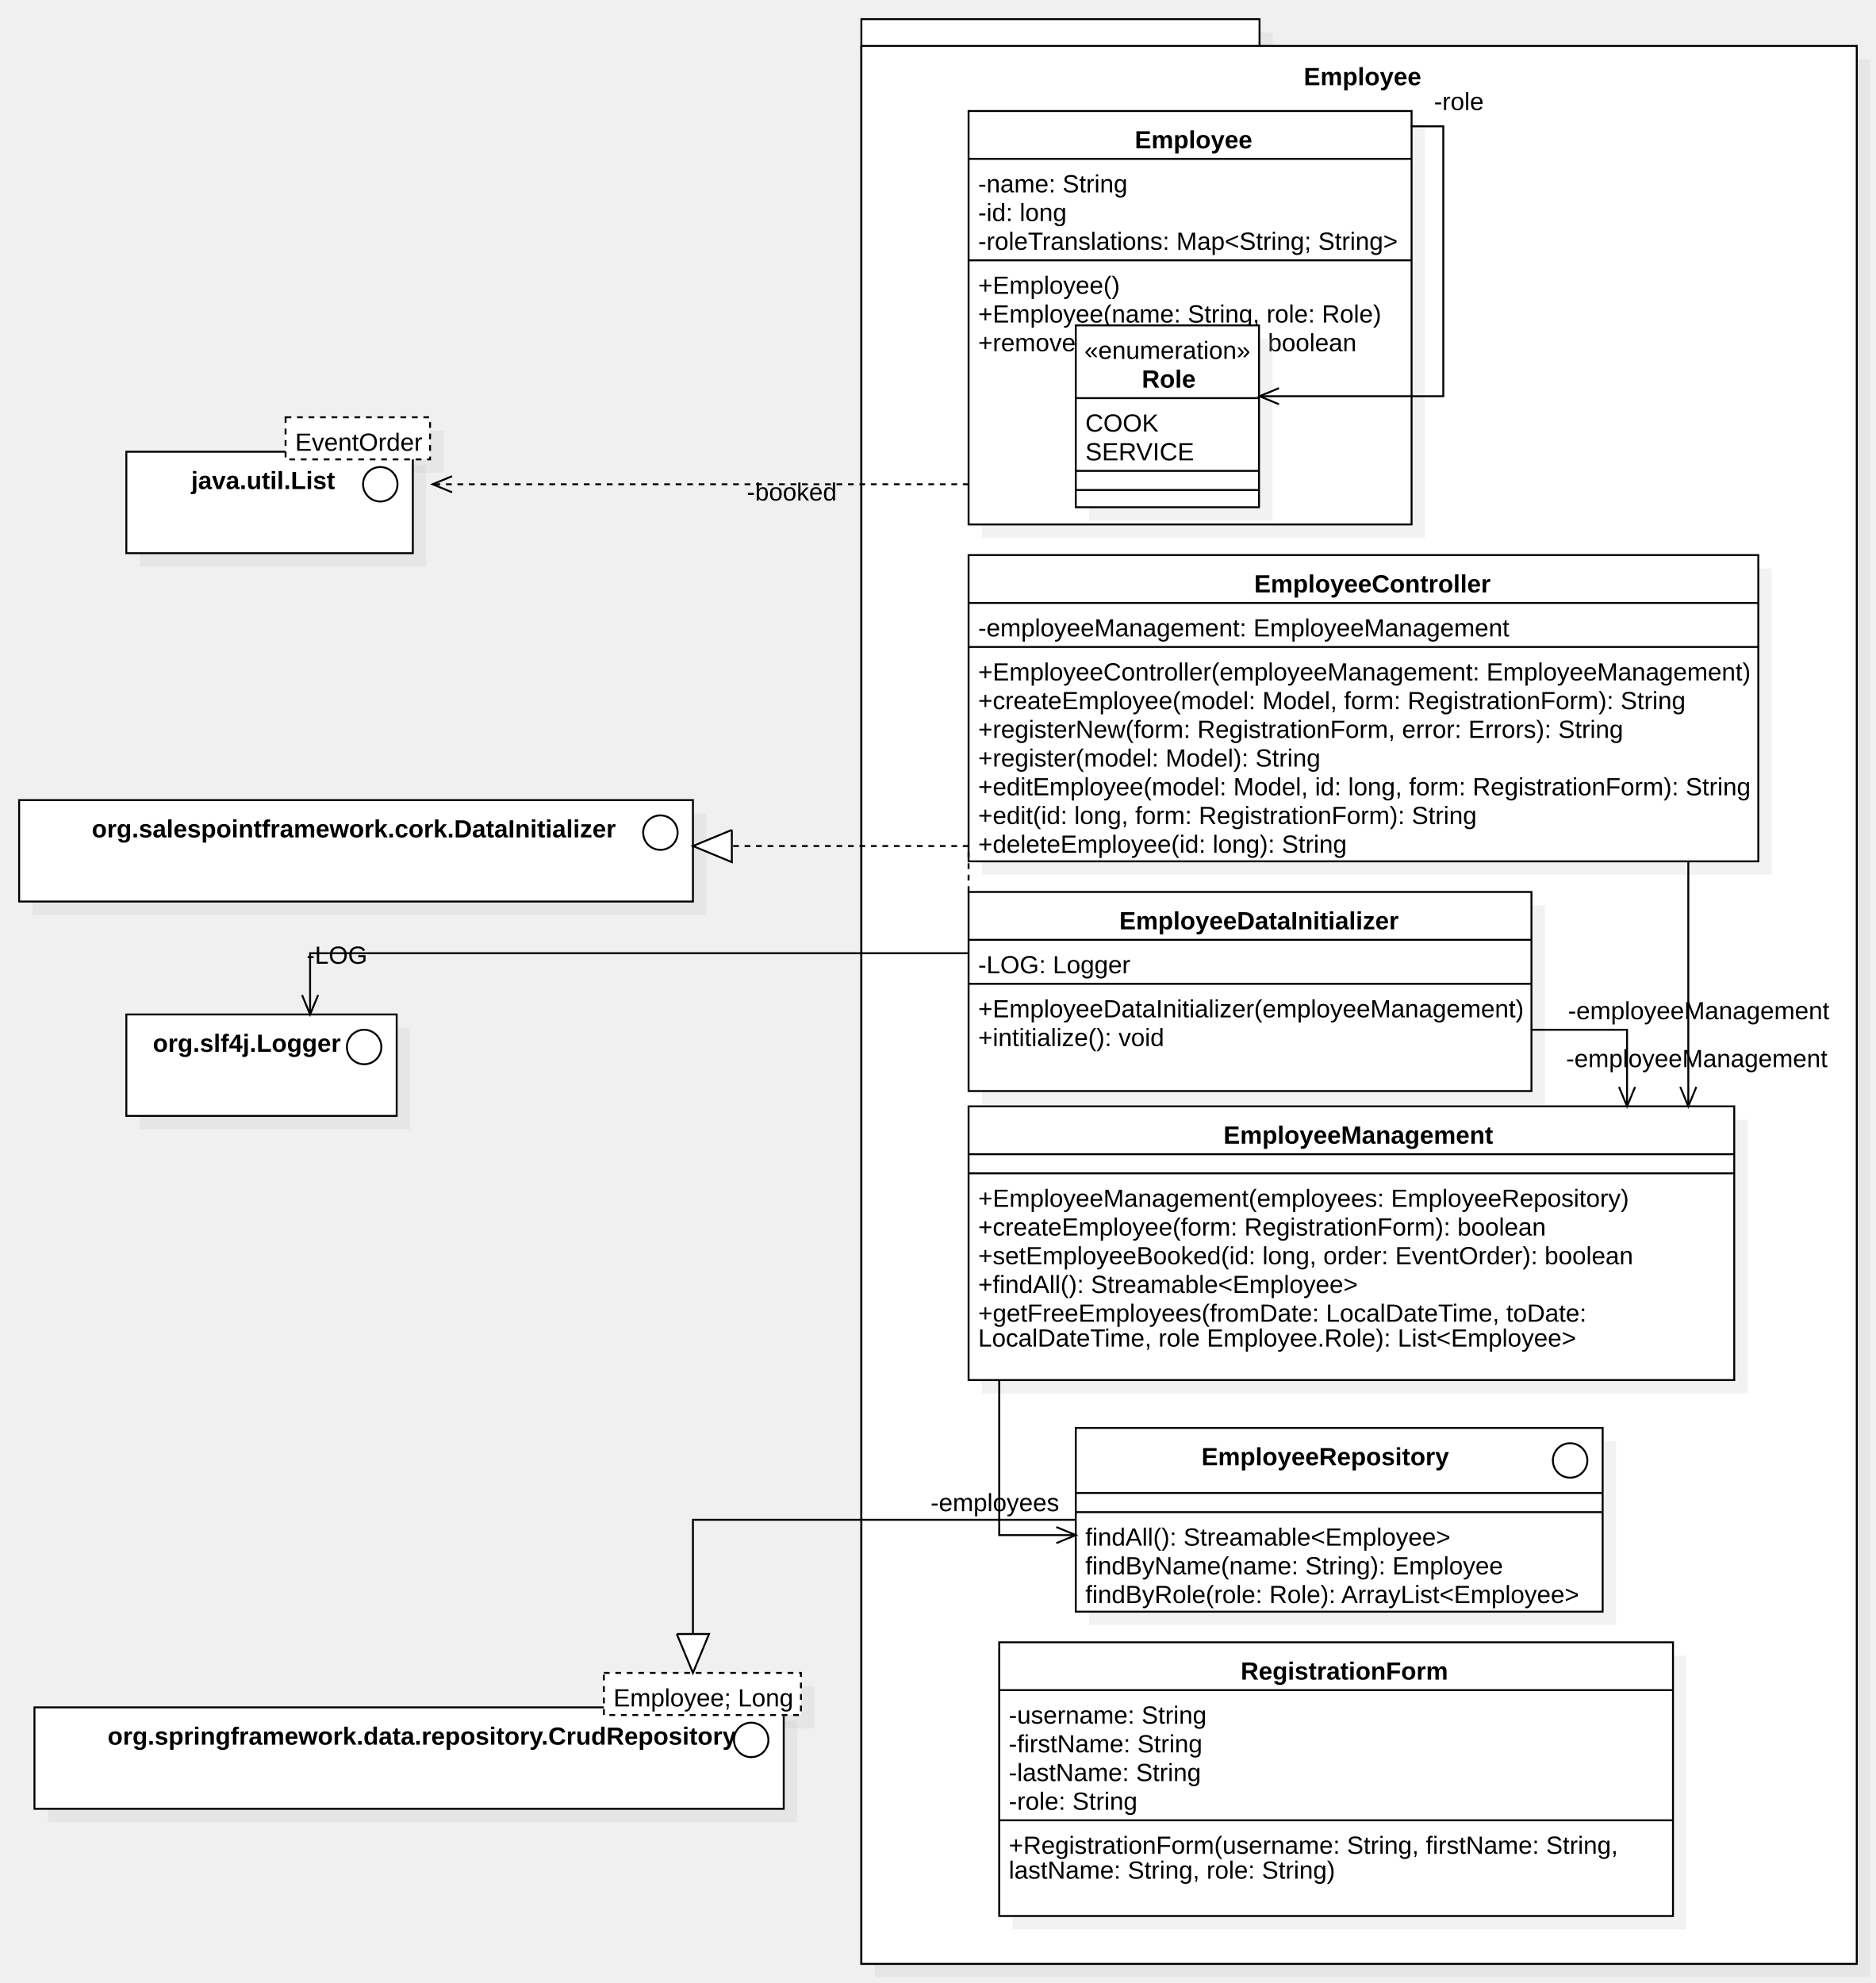
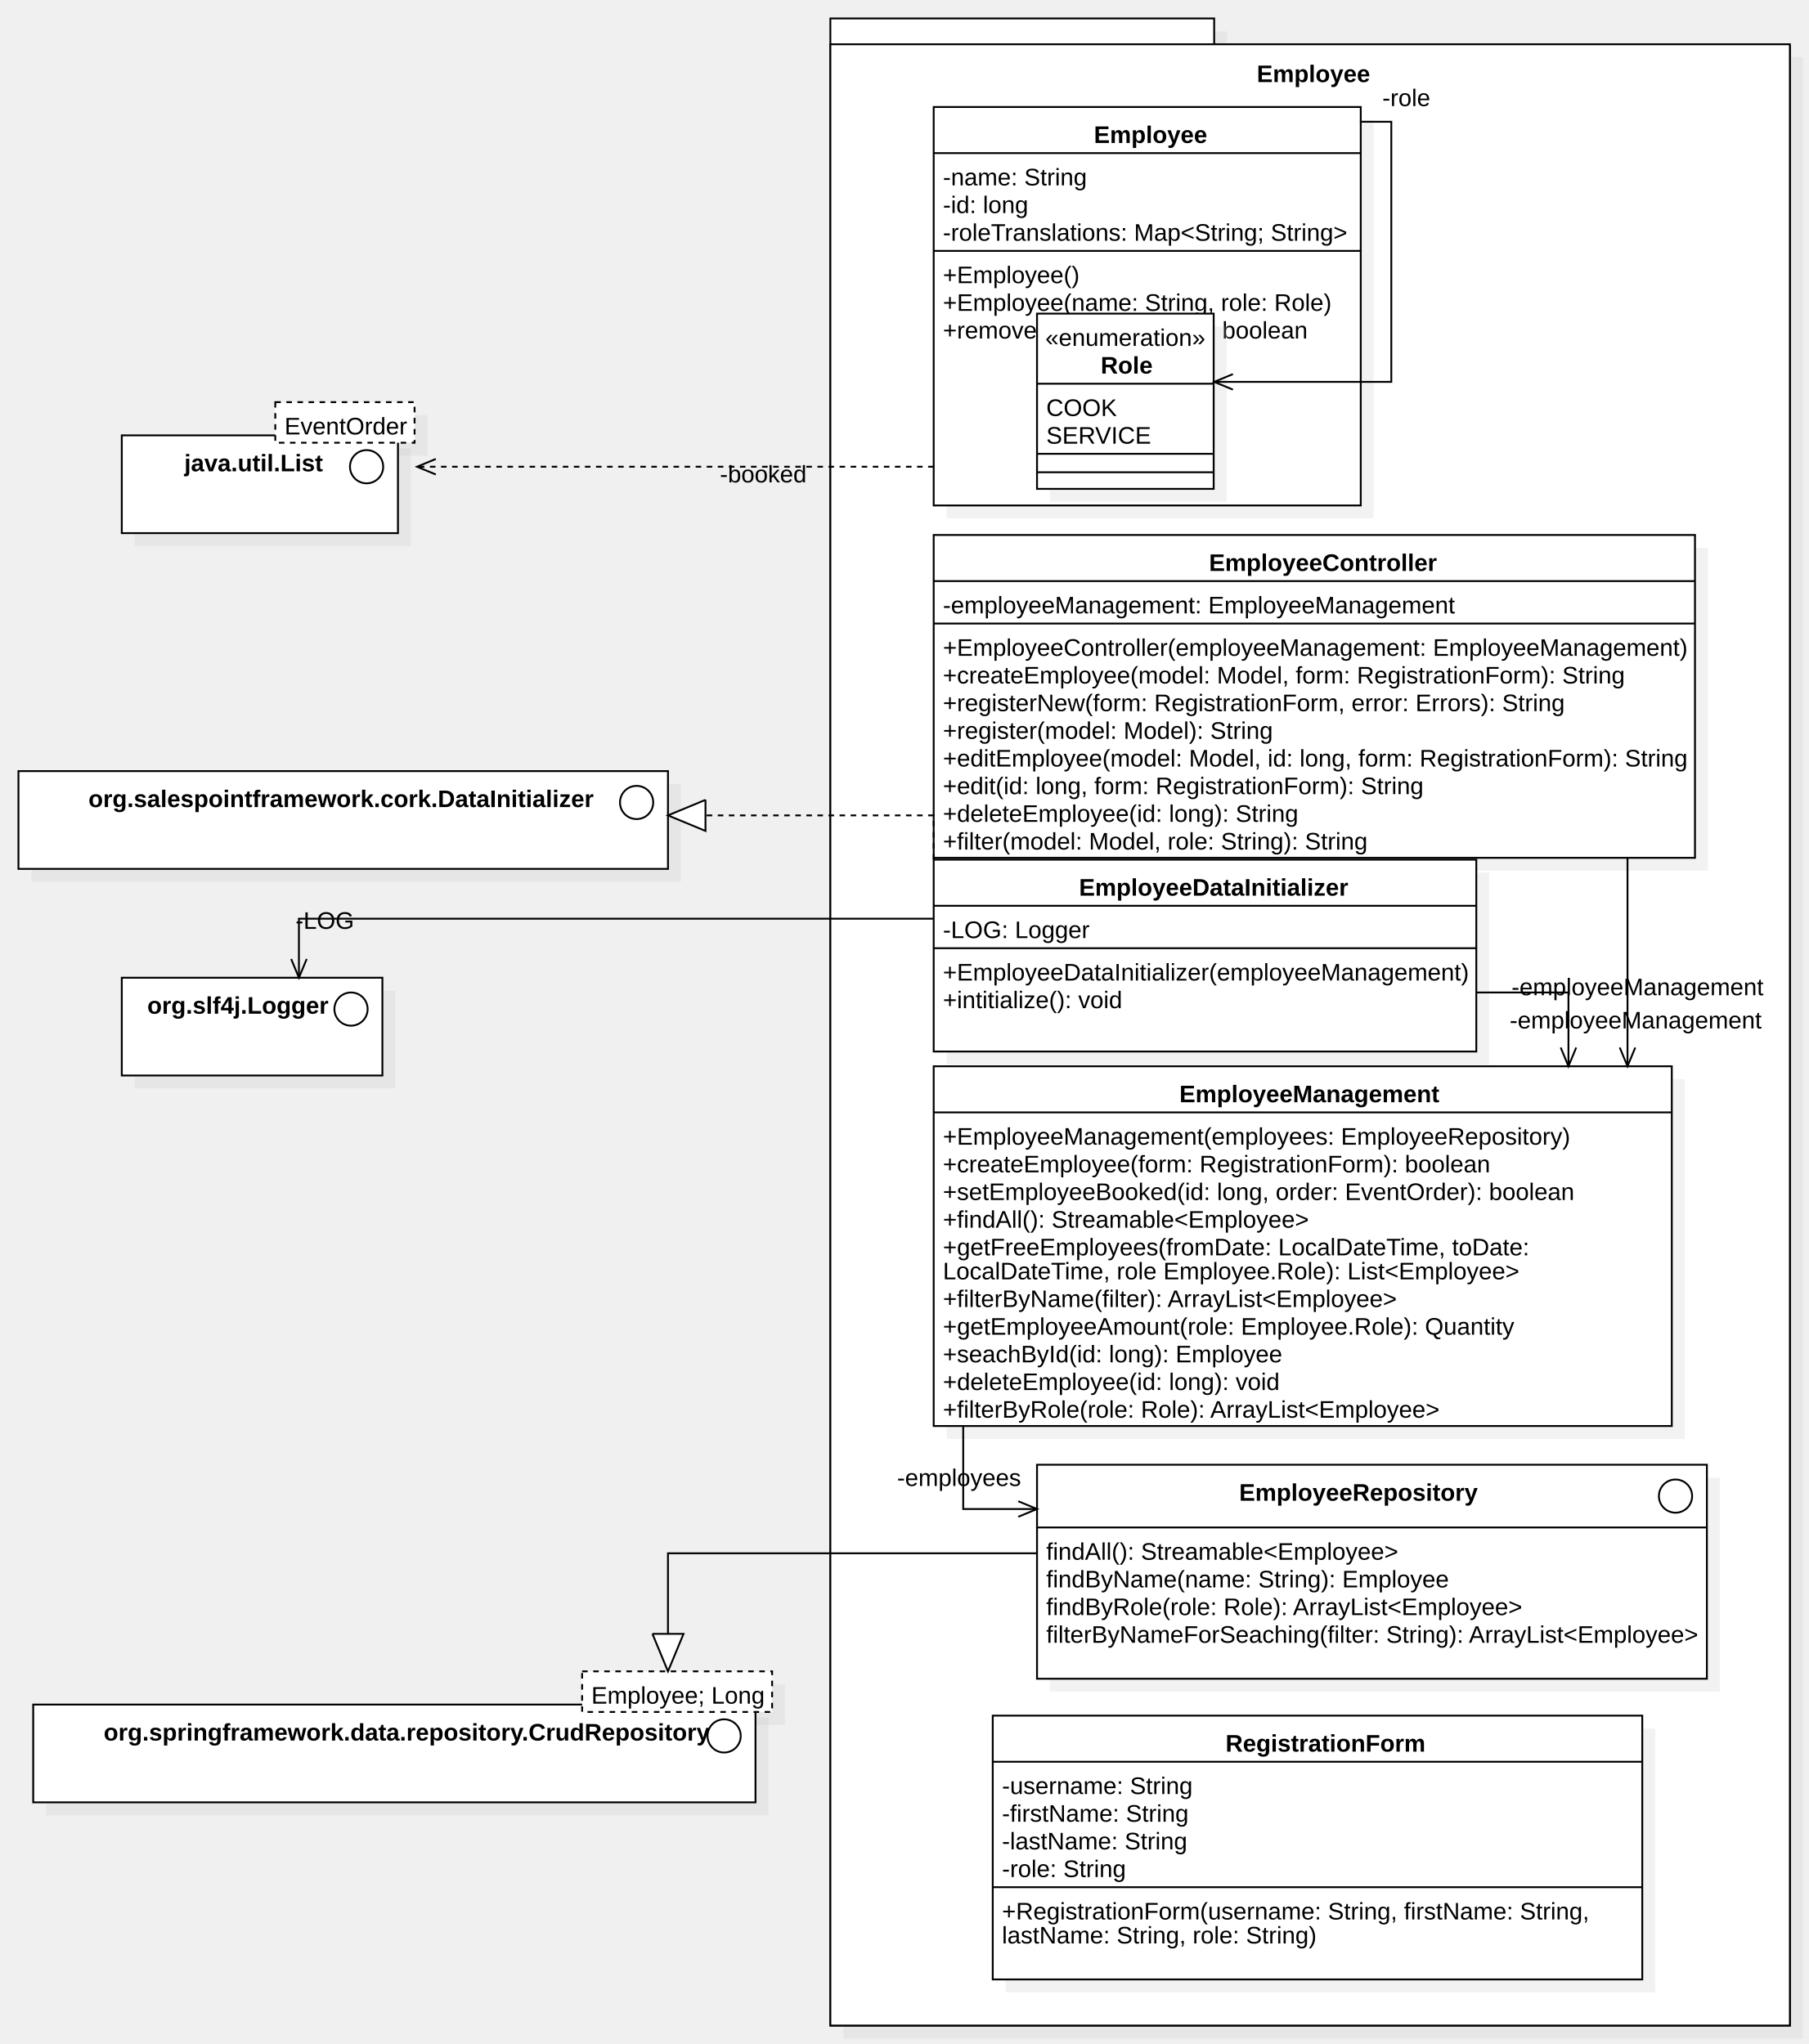
- <svg xmlns="http://www.w3.org/2000/svg" version="1.1" width="980" height="1036">
+ <svg xmlns="http://www.w3.org/2000/svg" version="1.1" width="980" height="1108">
  <defs />
  <g>
    <g transform="translate(-342,-374) scale(1,1)">
      <rect fill="#C0C0C0" stroke="none" x="799" y="391" width="208" height="15" opacity="0.2" />
    </g>
    <g transform="translate(-342,-374) scale(1,1)">
-       <rect fill="#C0C0C0" stroke="none" x="799" y="405" width="520" height="1002" opacity="0.2" />
-     </g>
-     <g transform="translate(-342,-374) scale(1,1)">
-       <rect fill="#ffffff" stroke="none" x="792" y="399" width="520" height="1001" />
-     </g>
-     <g transform="translate(-342,-374) scale(1,1)">
-       <path fill="none" stroke="#000000" d="M 792 399 L 1312 399 L 1312 1400 L 792 1400 L 792 399 Z Z" stroke-miterlimit="10" />
+       <rect fill="#C0C0C0" stroke="none" x="799" y="405" width="520" height="1074" opacity="0.2" />
+     </g>
+     <g transform="translate(-342,-374) scale(1,1)">
+       <rect fill="#ffffff" stroke="none" x="792" y="399" width="520" height="1073" />
+     </g>
+     <g transform="translate(-342,-374) scale(1,1)">
+       <path fill="none" stroke="#000000" d="M 792 399 L 1312 399 L 1312 1472 L 792 1472 L 792 399 Z Z" stroke-miterlimit="10" />
    </g>
    <g transform="translate(-342,-374) scale(1,1)">
      <rect fill="#ffffff" stroke="none" x="792" y="384" width="208" height="15" />
    </g>
    <g transform="translate(-342,-374) scale(1,1)">
      <path fill="none" stroke="#000000" d="M 792 384 L 1000 384 L 1000 399 L 792 399 L 792 384 Z Z" stroke-miterlimit="10" />
    </g>
    <g transform="translate(-342,-374) scale(1,1)">
-       <rect fill="#ffffff" stroke="none" x="792" y="398" width="520" height="1002" />
-     </g>
-     <g transform="translate(-342,-374) scale(1,1)">
-       <path fill="none" stroke="#000000" d="M 792 398 L 1312 398 L 1312 1400 L 792 1400 L 792 398 Z Z" stroke-miterlimit="10" />
+       <rect fill="#ffffff" stroke="none" x="792" y="398" width="520" height="1074" />
+     </g>
+     <g transform="translate(-342,-374) scale(1,1)">
+       <path fill="none" stroke="#000000" d="M 792 398 L 1312 398 L 1312 1472 L 792 1472 L 792 398 Z Z" stroke-miterlimit="10" />
    </g>
    <g transform="translate(-342,-374) scale(1,1)">
      <g>
        <path fill="none" stroke="none" />
        <text fill="#000000" stroke="none" font-family="Arial" font-size="13px" font-style="normal" font-weight="bold" text-decoration="none" x="1023.096" y="418.5">Employee</text>
      </g>
    </g>
    <g transform="translate(-342,-374) scale(1,1)">
      <rect fill="#C0C0C0" stroke="none" x="855" y="439" width="231.435" height="216" opacity="0.2" />
    </g>
    <g transform="translate(-342,-374) scale(1,1)">
      <rect fill="#ffffff" stroke="none" x="848" y="432" width="231.435" height="216" />
    </g>
    <g transform="translate(-342,-374) scale(1,1)">
      <path fill="none" stroke="#000000" d="M 848 432 L 1079.435 432 L 1079.435 648 L 848 648 L 848 432 Z Z" stroke-miterlimit="10" />
    </g>
    <g transform="translate(-342,-374) scale(1,1)">
      <path fill="none" stroke="#000000" d="M 848 457 L 1079.435 457" stroke-miterlimit="10" />
    </g>
    <g transform="translate(-342,-374) scale(1,1)">
      <path fill="none" stroke="#000000" d="M 848 510 L 1079.435 510" stroke-miterlimit="10" />
    </g>
    <g transform="translate(-342,-374) scale(1,1)">
      <g>
        <path fill="none" stroke="none" />
        <text fill="#000000" stroke="none" font-family="Arial" font-size="13px" font-style="normal" font-weight="bold" text-decoration="none" x="934.813" y="451.5">Employee</text>
      </g>
    </g>
    <g transform="translate(-342,-374) scale(1,1)">
      <g>
        <path fill="none" stroke="none" />
        <text fill="#000000" stroke="none" font-family="Arial" font-size="13px" font-style="normal" font-weight="normal" text-decoration="none" x="853" y="474.5">-name: String</text>
      </g>
    </g>
    <g transform="translate(-342,-374) scale(1,1)">
      <g>
        <path fill="none" stroke="none" />
        <text fill="#000000" stroke="none" font-family="Arial" font-size="13px" font-style="normal" font-weight="normal" text-decoration="none" x="853" y="489.5">-id: long</text>
      </g>
    </g>
    <g transform="translate(-342,-374) scale(1,1)">
      <g>
        <path fill="none" stroke="none" />
        <text fill="#000000" stroke="none" font-family="Arial" font-size="13px" font-style="normal" font-weight="normal" text-decoration="none" x="853" y="504.5">-roleTranslations: Map&lt;String; String&gt;</text>
      </g>
    </g>
    <g transform="translate(-342,-374) scale(1,1)">
      <g>
        <path fill="none" stroke="none" />
        <text fill="#000000" stroke="none" font-family="Arial" font-size="13px" font-style="normal" font-weight="normal" text-decoration="none" x="853" y="527.5">+Employee()</text>
      </g>
    </g>
    <g transform="translate(-342,-374) scale(1,1)">
      <g>
        <path fill="none" stroke="none" />
        <text fill="#000000" stroke="none" font-family="Arial" font-size="13px" font-style="normal" font-weight="normal" text-decoration="none" x="853" y="542.5">+Employee(name: String, role: Role)</text>
      </g>
    </g>
    <g transform="translate(-342,-374) scale(1,1)">
      <g>
        <path fill="none" stroke="none" />
        <text fill="#000000" stroke="none" font-family="Arial" font-size="13px" font-style="normal" font-weight="normal" text-decoration="none" x="853" y="557.5">+removedBookedOrder(): boolean</text>
      </g>
    </g>
    <g transform="translate(-342,-374) scale(1,1)">
-       <rect fill="#C0C0C0" stroke="none" x="855" y="671" width="412.571" height="160" opacity="0.2" />
-     </g>
-     <g transform="translate(-342,-374) scale(1,1)">
-       <rect fill="#ffffff" stroke="none" x="848" y="664" width="412.571" height="160" />
-     </g>
-     <g transform="translate(-342,-374) scale(1,1)">
-       <path fill="none" stroke="#000000" d="M 848 664 L 1260.571 664 L 1260.571 824 L 848 824 L 848 664 Z Z" stroke-miterlimit="10" />
+       <rect fill="#C0C0C0" stroke="none" x="855" y="671" width="412.571" height="175" opacity="0.2" />
+     </g>
+     <g transform="translate(-342,-374) scale(1,1)">
+       <rect fill="#ffffff" stroke="none" x="848" y="664" width="412.571" height="175" />
+     </g>
+     <g transform="translate(-342,-374) scale(1,1)">
+       <path fill="none" stroke="#000000" d="M 848 664 L 1260.571 664 L 1260.571 839 L 848 839 L 848 664 Z Z" stroke-miterlimit="10" />
    </g>
    <g transform="translate(-342,-374) scale(1,1)">
      <path fill="none" stroke="#000000" d="M 848 689 L 1260.571 689" stroke-miterlimit="10" />
    </g>
    <g transform="translate(-342,-374) scale(1,1)">
      <path fill="none" stroke="#000000" d="M 848 712 L 1260.571 712" stroke-miterlimit="10" />
    </g>
    <g transform="translate(-342,-374) scale(1,1)">
      <g>
        <path fill="none" stroke="none" />
        <text fill="#000000" stroke="none" font-family="Arial" font-size="13px" font-style="normal" font-weight="bold" text-decoration="none" x="997.204" y="683.5">EmployeeController</text>
      </g>
    </g>
    <g transform="translate(-342,-374) scale(1,1)">
      <g>
        <path fill="none" stroke="none" />
        <text fill="#000000" stroke="none" font-family="Arial" font-size="13px" font-style="normal" font-weight="normal" text-decoration="none" x="853" y="706.5">-employeeManagement: EmployeeManagement</text>
      </g>
    </g>
    <g transform="translate(-342,-374) scale(1,1)">
      <g>
        <path fill="none" stroke="none" />
        <text fill="#000000" stroke="none" font-family="Arial" font-size="13px" font-style="normal" font-weight="normal" text-decoration="none" x="853" y="729.5">+EmployeeController(employeeManagement: EmployeeManagement)</text>
      </g>
    </g>
    <g transform="translate(-342,-374) scale(1,1)">
      <g>
        <path fill="none" stroke="none" />
        <text fill="#000000" stroke="none" font-family="Arial" font-size="13px" font-style="normal" font-weight="normal" text-decoration="none" x="853" y="744.5">+createEmployee(model: Model, form: RegistrationForm): String</text>
      </g>
    </g>
    <g transform="translate(-342,-374) scale(1,1)">
      <g>
        <path fill="none" stroke="none" />
        <text fill="#000000" stroke="none" font-family="Arial" font-size="13px" font-style="normal" font-weight="normal" text-decoration="none" x="853" y="759.5">+registerNew(form: RegistrationForm, error: Errors): String</text>
      </g>
    </g>
    <g transform="translate(-342,-374) scale(1,1)">
      <g>
        <path fill="none" stroke="none" />
        <text fill="#000000" stroke="none" font-family="Arial" font-size="13px" font-style="normal" font-weight="normal" text-decoration="none" x="853" y="774.5">+register(model: Model): String</text>
      </g>
    </g>
    <g transform="translate(-342,-374) scale(1,1)">
      <g>
        <path fill="none" stroke="none" />
        <text fill="#000000" stroke="none" font-family="Arial" font-size="13px" font-style="normal" font-weight="normal" text-decoration="none" x="853" y="789.5">+editEmployee(model: Model, id: long, form: RegistrationForm): String</text>
      </g>
    </g>
    <g transform="translate(-342,-374) scale(1,1)">
      <g>
        <path fill="none" stroke="none" />
        <text fill="#000000" stroke="none" font-family="Arial" font-size="13px" font-style="normal" font-weight="normal" text-decoration="none" x="853" y="804.5">+edit(id: long, form: RegistrationForm): String</text>
      </g>
    </g>
    <g transform="translate(-342,-374) scale(1,1)">
      <g>
        <path fill="none" stroke="none" />
        <text fill="#000000" stroke="none" font-family="Arial" font-size="13px" font-style="normal" font-weight="normal" text-decoration="none" x="853" y="819.5">+deleteEmployee(id: long): String</text>
      </g>
    </g>
    <g transform="translate(-342,-374) scale(1,1)">
+       <g>
+         <path fill="none" stroke="none" />
+         <text fill="#000000" stroke="none" font-family="Arial" font-size="13px" font-style="normal" font-weight="normal" text-decoration="none" x="853" y="834.5">+filter(model: Model, role: String): String</text>
+       </g>
+     </g>
+     <g transform="translate(-342,-374) scale(1,1)">
      <rect fill="#C0C0C0" stroke="none" x="855" y="847" width="294.061" height="104" opacity="0.2" />
    </g>
    <g transform="translate(-342,-374) scale(1,1)">
      <rect fill="#ffffff" stroke="none" x="848" y="840" width="294.061" height="104" />
    </g>
    <g transform="translate(-342,-374) scale(1,1)">
      <path fill="none" stroke="#000000" d="M 848 840 L 1142.061 840 L 1142.061 944 L 848 944 L 848 840 Z Z" stroke-miterlimit="10" />
    </g>
    <g transform="translate(-342,-374) scale(1,1)">
      <path fill="none" stroke="#000000" d="M 848 865 L 1142.061 865" stroke-miterlimit="10" />
    </g>
    <g transform="translate(-342,-374) scale(1,1)">
      <path fill="none" stroke="#000000" d="M 848 888 L 1142.061 888" stroke-miterlimit="10" />
    </g>
    <g transform="translate(-342,-374) scale(1,1)">
      <g>
        <path fill="none" stroke="none" />
        <text fill="#000000" stroke="none" font-family="Arial" font-size="13px" font-style="normal" font-weight="bold" text-decoration="none" x="926.749" y="859.5">EmployeeDataInitializer</text>
      </g>
    </g>
    <g transform="translate(-342,-374) scale(1,1)">
      <g>
        <path fill="none" stroke="none" />
        <text fill="#000000" stroke="none" font-family="Arial" font-size="13px" font-style="normal" font-weight="normal" text-decoration="none" x="853" y="882.5">-LOG: Logger</text>
      </g>
    </g>
    <g transform="translate(-342,-374) scale(1,1)">
      <g>
        <path fill="none" stroke="none" />
        <text fill="#000000" stroke="none" font-family="Arial" font-size="13px" font-style="normal" font-weight="normal" text-decoration="none" x="853" y="905.5">+EmployeeDataInitializer(employeeManagement)</text>
      </g>
    </g>
    <g transform="translate(-342,-374) scale(1,1)">
      <g>
        <path fill="none" stroke="none" />
        <text fill="#000000" stroke="none" font-family="Arial" font-size="13px" font-style="normal" font-weight="normal" text-decoration="none" x="853" y="920.5">+intitialize(): void</text>
      </g>
    </g>
    <g transform="translate(-342,-374) scale(1,1)">
-       <rect fill="#C0C0C0" stroke="none" x="855" y="959" width="400" height="143" opacity="0.2" />
-     </g>
-     <g transform="translate(-342,-374) scale(1,1)">
-       <rect fill="#ffffff" stroke="none" x="848" y="952" width="400" height="143" />
-     </g>
-     <g transform="translate(-342,-374) scale(1,1)">
-       <path fill="none" stroke="#000000" d="M 848 952 L 1248 952 L 1248 1095 L 848 1095 L 848 952 Z Z" stroke-miterlimit="10" />
+       <rect fill="#C0C0C0" stroke="none" x="855" y="959" width="400" height="195" opacity="0.2" />
+     </g>
+     <g transform="translate(-342,-374) scale(1,1)">
+       <rect fill="#ffffff" stroke="none" x="848" y="952" width="400" height="195" />
+     </g>
+     <g transform="translate(-342,-374) scale(1,1)">
+       <path fill="none" stroke="#000000" d="M 848 952 L 1248 952 L 1248 1147 L 848 1147 L 848 952 Z Z" stroke-miterlimit="10" />
    </g>
    <g transform="translate(-342,-374) scale(1,1)">
      <path fill="none" stroke="#000000" d="M 848 977 L 1248 977" stroke-miterlimit="10" />
    </g>
    <g transform="translate(-342,-374) scale(1,1)">
-       <path fill="none" stroke="#000000" d="M 848 987 L 1248 987" stroke-miterlimit="10" />
-     </g>
-     <g transform="translate(-342,-374) scale(1,1)">
      <g>
        <path fill="none" stroke="none" />
        <text fill="#000000" stroke="none" font-family="Arial" font-size="13px" font-style="normal" font-weight="bold" text-decoration="none" x="981.156" y="971.5">EmployeeManagement</text>
      </g>
    </g>
    <g transform="translate(-342,-374) scale(1,1)">
      <g>
        <path fill="none" stroke="none" />
-         <text fill="#000000" stroke="none" font-family="Arial" font-size="13px" font-style="normal" font-weight="normal" text-decoration="none" x="853" y="1004.5">+EmployeeManagement(employees: EmployeeRepository)</text>
-       </g>
-     </g>
-     <g transform="translate(-342,-374) scale(1,1)">
-       <g>
-         <path fill="none" stroke="none" />
-         <text fill="#000000" stroke="none" font-family="Arial" font-size="13px" font-style="normal" font-weight="normal" text-decoration="none" x="853" y="1019.5">+createEmployee(form: RegistrationForm): boolean</text>
-       </g>
-     </g>
-     <g transform="translate(-342,-374) scale(1,1)">
-       <g>
-         <path fill="none" stroke="none" />
-         <text fill="#000000" stroke="none" font-family="Arial" font-size="13px" font-style="normal" font-weight="normal" text-decoration="none" x="853" y="1034.5">+setEmployeeBooked(id: long, order: EventOrder): boolean</text>
-       </g>
-     </g>
-     <g transform="translate(-342,-374) scale(1,1)">
-       <g>
-         <path fill="none" stroke="none" />
-         <text fill="#000000" stroke="none" font-family="Arial" font-size="13px" font-style="normal" font-weight="normal" text-decoration="none" x="853" y="1049.5">+findAll(): Streamable&lt;Employee&gt;</text>
-       </g>
-     </g>
-     <g transform="translate(-342,-374) scale(1,1)">
-       <g>
-         <path fill="none" stroke="none" />
-         <text fill="#000000" stroke="none" font-family="Arial" font-size="13px" font-style="normal" font-weight="normal" text-decoration="none" x="853" y="1064.5">+getFreeEmployees(fromDate: LocalDateTime, toDate:</text>
-         <text fill="#000000" stroke="none" font-family="Arial" font-size="13px" font-style="normal" font-weight="normal" text-decoration="none" x="853" y="1077.5">LocalDateTime, role Employee.Role): List&lt;Employee&gt;</text>
+         <text fill="#000000" stroke="none" font-family="Arial" font-size="13px" font-style="normal" font-weight="normal" text-decoration="none" x="853" y="994.5">+EmployeeManagement(employees: EmployeeRepository)</text>
+       </g>
+     </g>
+     <g transform="translate(-342,-374) scale(1,1)">
+       <g>
+         <path fill="none" stroke="none" />
+         <text fill="#000000" stroke="none" font-family="Arial" font-size="13px" font-style="normal" font-weight="normal" text-decoration="none" x="853" y="1009.5">+createEmployee(form: RegistrationForm): boolean</text>
+       </g>
+     </g>
+     <g transform="translate(-342,-374) scale(1,1)">
+       <g>
+         <path fill="none" stroke="none" />
+         <text fill="#000000" stroke="none" font-family="Arial" font-size="13px" font-style="normal" font-weight="normal" text-decoration="none" x="853" y="1024.5">+setEmployeeBooked(id: long, order: EventOrder): boolean</text>
+       </g>
+     </g>
+     <g transform="translate(-342,-374) scale(1,1)">
+       <g>
+         <path fill="none" stroke="none" />
+         <text fill="#000000" stroke="none" font-family="Arial" font-size="13px" font-style="normal" font-weight="normal" text-decoration="none" x="853" y="1039.5">+findAll(): Streamable&lt;Employee&gt;</text>
+       </g>
+     </g>
+     <g transform="translate(-342,-374) scale(1,1)">
+       <g>
+         <path fill="none" stroke="none" />
+         <text fill="#000000" stroke="none" font-family="Arial" font-size="13px" font-style="normal" font-weight="normal" text-decoration="none" x="853" y="1054.5">+getFreeEmployees(fromDate: LocalDateTime, toDate:</text>
+         <text fill="#000000" stroke="none" font-family="Arial" font-size="13px" font-style="normal" font-weight="normal" text-decoration="none" x="853" y="1067.5">LocalDateTime, role Employee.Role): List&lt;Employee&gt;</text>
+       </g>
+     </g>
+     <g transform="translate(-342,-374) scale(1,1)">
+       <g>
+         <path fill="none" stroke="none" />
+         <text fill="#000000" stroke="none" font-family="Arial" font-size="13px" font-style="normal" font-weight="normal" text-decoration="none" x="853" y="1082.5">+filterByName(filter): ArrayList&lt;Employee&gt;</text>
+       </g>
+     </g>
+     <g transform="translate(-342,-374) scale(1,1)">
+       <g>
+         <path fill="none" stroke="none" />
+         <text fill="#000000" stroke="none" font-family="Arial" font-size="13px" font-style="normal" font-weight="normal" text-decoration="none" x="853" y="1097.5">+getEmployeeAmount(role: Employee.Role): Quantity</text>
+       </g>
+     </g>
+     <g transform="translate(-342,-374) scale(1,1)">
+       <g>
+         <path fill="none" stroke="none" />
+         <text fill="#000000" stroke="none" font-family="Arial" font-size="13px" font-style="normal" font-weight="normal" text-decoration="none" x="853" y="1112.5">+seachById(id: long): Employee</text>
+       </g>
+     </g>
+     <g transform="translate(-342,-374) scale(1,1)">
+       <g>
+         <path fill="none" stroke="none" />
+         <text fill="#000000" stroke="none" font-family="Arial" font-size="13px" font-style="normal" font-weight="normal" text-decoration="none" x="853" y="1127.5">+deleteEmployee(id: long): void</text>
+       </g>
+     </g>
+     <g transform="translate(-342,-374) scale(1,1)">
+       <g>
+         <path fill="none" stroke="none" />
+         <text fill="#000000" stroke="none" font-family="Arial" font-size="13px" font-style="normal" font-weight="normal" text-decoration="none" x="853" y="1142.5">+filterByRole(role: Role): ArrayList&lt;Employee&gt;</text>
      </g>
    </g>
    <g transform="translate(-342,-374) scale(1,1)">
      <rect fill="#C0C0C0" stroke="none" x="911" y="551" width="95.728" height="95" opacity="0.2" />
    </g>
    <g transform="translate(-342,-374) scale(1,1)">
      <rect fill="#ffffff" stroke="none" x="904" y="544" width="95.728" height="95" />
    </g>
    <g transform="translate(-342,-374) scale(1,1)">
      <path fill="none" stroke="#000000" d="M 904 544 L 999.728 544 L 999.728 639 L 904 639 L 904 544 Z Z" stroke-miterlimit="10" />
    </g>
    <g transform="translate(-342,-374) scale(1,1)">
      <path fill="none" stroke="#000000" d="M 904 620 L 999.728 620" stroke-miterlimit="10" />
    </g>
    <g transform="translate(-342,-374) scale(1,1)">
      <path fill="none" stroke="#000000" d="M 904 630 L 999.728 630" stroke-miterlimit="10" />
    </g>
    <g transform="translate(-342,-374) scale(1,1)">
      <path fill="none" stroke="#000000" d="M 904 582 L 999.728 582" stroke-miterlimit="10" />
    </g>
    <g transform="translate(-342,-374) scale(1,1)">
      <g>
        <path fill="none" stroke="none" />
        <text fill="#000000" stroke="none" font-family="Arial" font-size="13px" font-style="normal" font-weight="normal" text-decoration="none" x="908.5" y="561.5">«enumeration»</text>
      </g>
    </g>
    <g transform="translate(-342,-374) scale(1,1)">
      <g>
        <path fill="none" stroke="none" />
        <text fill="#000000" stroke="none" font-family="Arial" font-size="13px" font-style="normal" font-weight="bold" text-decoration="none" x="938.496" y="576.5">Role</text>
      </g>
    </g>
    <g transform="translate(-342,-374) scale(1,1)">
      <g>
        <path fill="none" stroke="none" />
        <text fill="#000000" stroke="none" font-family="Arial" font-size="13px" font-style="normal" font-weight="normal" text-decoration="none" x="909" y="599.5">COOK</text>
      </g>
    </g>
    <g transform="translate(-342,-374) scale(1,1)">
      <g>
        <path fill="none" stroke="none" />
        <text fill="#000000" stroke="none" font-family="Arial" font-size="13px" font-style="normal" font-weight="normal" text-decoration="none" x="909" y="614.5">SERVICE</text>
      </g>
    </g>
    <g transform="translate(-342,-374) scale(1,1)">
-       <rect fill="#C0C0C0" stroke="none" x="911" y="1127" width="275.259" height="96" opacity="0.2" />
-     </g>
-     <g transform="translate(-342,-374) scale(1,1)">
-       <rect fill="#ffffff" stroke="none" x="904" y="1120" width="275.259" height="96" />
-     </g>
-     <g transform="translate(-342,-374) scale(1,1)">
-       <path fill="none" stroke="#000000" d="M 904 1120 L 1179.259 1120 L 1179.259 1216 L 904 1216 L 904 1120 Z Z" stroke-miterlimit="10" />
-     </g>
-     <g transform="translate(-342,-374) scale(1,1)">
-       <path fill="#ffffff" stroke="none" d="M 1153.259 1137 C 1153.259 1132.029 1157.288 1128 1162.259 1128 C 1167.229 1128 1171.259 1132.029 1171.259 1137 C 1171.259 1141.971 1167.229 1146 1162.259 1146 C 1157.288 1146 1153.259 1141.971 1153.259 1137 Z" />
-     </g>
-     <g transform="translate(-342,-374) scale(1,1)">
-       <path fill="none" stroke="#000000" d="M 1153.259 1137 C 1153.259 1132.029 1157.288 1128 1162.259 1128 C 1167.229 1128 1171.259 1132.029 1171.259 1137 C 1171.259 1141.971 1167.229 1146 1162.259 1146 C 1157.288 1146 1153.259 1141.971 1153.259 1137 Z" stroke-miterlimit="10" />
-     </g>
-     <g transform="translate(-342,-374) scale(1,1)">
-       <path fill="none" stroke="#000000" d="M 904 1154 L 1179.259 1154" stroke-miterlimit="10" />
-     </g>
-     <g transform="translate(-342,-374) scale(1,1)">
-       <path fill="none" stroke="#000000" d="M 904 1164 L 1179.259 1164" stroke-miterlimit="10" />
-     </g>
-     <g transform="translate(-342,-374) scale(1,1)">
-       <g>
-         <path fill="none" stroke="none" />
-         <text fill="#000000" stroke="none" font-family="Arial" font-size="13px" font-style="normal" font-weight="bold" text-decoration="none" x="969.657" y="1139.5">EmployeeRepository</text>
-       </g>
-     </g>
-     <g transform="translate(-342,-374) scale(1,1)">
-       <g>
-         <path fill="none" stroke="none" />
-         <text fill="#000000" stroke="none" font-family="Arial" font-size="13px" font-style="normal" font-weight="normal" text-decoration="none" x="909" y="1181.5">findAll(): Streamable&lt;Employee&gt;</text>
-       </g>
-     </g>
-     <g transform="translate(-342,-374) scale(1,1)">
-       <g>
-         <path fill="none" stroke="none" />
-         <text fill="#000000" stroke="none" font-family="Arial" font-size="13px" font-style="normal" font-weight="normal" text-decoration="none" x="909" y="1196.5">findByName(name: String): Employee</text>
-       </g>
-     </g>
-     <g transform="translate(-342,-374) scale(1,1)">
-       <g>
-         <path fill="none" stroke="none" />
-         <text fill="#000000" stroke="none" font-family="Arial" font-size="13px" font-style="normal" font-weight="normal" text-decoration="none" x="909" y="1211.5">findByRole(role: Role): ArrayList&lt;Employee&gt;</text>
-       </g>
-     </g>
-     <g transform="translate(-342,-374) scale(1,1)">
-       <rect fill="#C0C0C0" stroke="none" x="871" y="1239" width="352" height="143" opacity="0.2" />
-     </g>
-     <g transform="translate(-342,-374) scale(1,1)">
-       <rect fill="#ffffff" stroke="none" x="864" y="1232" width="352" height="143" />
-     </g>
-     <g transform="translate(-342,-374) scale(1,1)">
-       <path fill="none" stroke="#000000" d="M 864 1232 L 1216 1232 L 1216 1375 L 864 1375 L 864 1232 Z Z" stroke-miterlimit="10" />
-     </g>
-     <g transform="translate(-342,-374) scale(1,1)">
-       <path fill="none" stroke="#000000" d="M 864 1257 L 1216 1257" stroke-miterlimit="10" />
-     </g>
-     <g transform="translate(-342,-374) scale(1,1)">
-       <path fill="none" stroke="#000000" d="M 864 1325 L 1216 1325" stroke-miterlimit="10" />
-     </g>
-     <g transform="translate(-342,-374) scale(1,1)">
-       <g>
-         <path fill="none" stroke="none" />
-         <text fill="#000000" stroke="none" font-family="Arial" font-size="13px" font-style="normal" font-weight="bold" text-decoration="none" x="990.152" y="1251.5">RegistrationForm</text>
-       </g>
-     </g>
-     <g transform="translate(-342,-374) scale(1,1)">
-       <g>
-         <path fill="none" stroke="none" />
-         <text fill="#000000" stroke="none" font-family="Arial" font-size="13px" font-style="normal" font-weight="normal" text-decoration="none" x="869" y="1274.5">-username: String</text>
-       </g>
-     </g>
-     <g transform="translate(-342,-374) scale(1,1)">
-       <g>
-         <path fill="none" stroke="none" />
-         <text fill="#000000" stroke="none" font-family="Arial" font-size="13px" font-style="normal" font-weight="normal" text-decoration="none" x="869" y="1289.5">-firstName: String</text>
-       </g>
-     </g>
-     <g transform="translate(-342,-374) scale(1,1)">
-       <g>
-         <path fill="none" stroke="none" />
-         <text fill="#000000" stroke="none" font-family="Arial" font-size="13px" font-style="normal" font-weight="normal" text-decoration="none" x="869" y="1304.5">-lastName: String</text>
-       </g>
-     </g>
-     <g transform="translate(-342,-374) scale(1,1)">
-       <g>
-         <path fill="none" stroke="none" />
-         <text fill="#000000" stroke="none" font-family="Arial" font-size="13px" font-style="normal" font-weight="normal" text-decoration="none" x="869" y="1319.5">-role: String</text>
-       </g>
-     </g>
-     <g transform="translate(-342,-374) scale(1,1)">
-       <g>
-         <path fill="none" stroke="none" />
-         <text fill="#000000" stroke="none" font-family="Arial" font-size="13px" font-style="normal" font-weight="normal" text-decoration="none" x="869" y="1342.5">+RegistrationForm(username: String, firstName: String,</text>
-         <text fill="#000000" stroke="none" font-family="Arial" font-size="13px" font-style="normal" font-weight="normal" text-decoration="none" x="869" y="1355.5">lastName: String, role: String)</text>
+       <rect fill="#C0C0C0" stroke="none" x="911" y="1175" width="363.021" height="116" opacity="0.2" />
+     </g>
+     <g transform="translate(-342,-374) scale(1,1)">
+       <rect fill="#ffffff" stroke="none" x="904" y="1168" width="363.021" height="116" />
+     </g>
+     <g transform="translate(-342,-374) scale(1,1)">
+       <path fill="none" stroke="#000000" d="M 904 1168 L 1267.021 1168 L 1267.021 1284 L 904 1284 L 904 1168 Z Z" stroke-miterlimit="10" />
+     </g>
+     <g transform="translate(-342,-374) scale(1,1)">
+       <path fill="#ffffff" stroke="none" d="M 1241.021 1185 C 1241.021 1180.029 1245.051 1176 1250.021 1176 C 1254.992 1176 1259.021 1180.029 1259.021 1185 C 1259.021 1189.971 1254.992 1194 1250.021 1194 C 1245.051 1194 1241.021 1189.971 1241.021 1185 Z" />
+     </g>
+     <g transform="translate(-342,-374) scale(1,1)">
+       <path fill="none" stroke="#000000" d="M 1241.021 1185 C 1241.021 1180.029 1245.051 1176 1250.021 1176 C 1254.992 1176 1259.021 1180.029 1259.021 1185 C 1259.021 1189.971 1254.992 1194 1250.021 1194 C 1245.051 1194 1241.021 1189.971 1241.021 1185 Z" stroke-miterlimit="10" />
+     </g>
+     <g transform="translate(-342,-374) scale(1,1)">
+       <path fill="none" stroke="#000000" d="M 904 1202 L 1267.021 1202" stroke-miterlimit="10" />
+     </g>
+     <g transform="translate(-342,-374) scale(1,1)">
+       <g>
+         <path fill="none" stroke="none" />
+         <text fill="#000000" stroke="none" font-family="Arial" font-size="13px" font-style="normal" font-weight="bold" text-decoration="none" x="1013.538" y="1187.5">EmployeeRepository</text>
+       </g>
+     </g>
+     <g transform="translate(-342,-374) scale(1,1)">
+       <g>
+         <path fill="none" stroke="none" />
+         <text fill="#000000" stroke="none" font-family="Arial" font-size="13px" font-style="normal" font-weight="normal" text-decoration="none" x="909" y="1219.5">findAll(): Streamable&lt;Employee&gt;</text>
+       </g>
+     </g>
+     <g transform="translate(-342,-374) scale(1,1)">
+       <g>
+         <path fill="none" stroke="none" />
+         <text fill="#000000" stroke="none" font-family="Arial" font-size="13px" font-style="normal" font-weight="normal" text-decoration="none" x="909" y="1234.5">findByName(name: String): Employee</text>
+       </g>
+     </g>
+     <g transform="translate(-342,-374) scale(1,1)">
+       <g>
+         <path fill="none" stroke="none" />
+         <text fill="#000000" stroke="none" font-family="Arial" font-size="13px" font-style="normal" font-weight="normal" text-decoration="none" x="909" y="1249.5">findByRole(role: Role): ArrayList&lt;Employee&gt;</text>
+       </g>
+     </g>
+     <g transform="translate(-342,-374) scale(1,1)">
+       <g>
+         <path fill="none" stroke="none" />
+         <text fill="#000000" stroke="none" font-family="Arial" font-size="13px" font-style="normal" font-weight="normal" text-decoration="none" x="909" y="1264.5">filterByNameForSeaching(filter: String): ArrayList&lt;Employee&gt;</text>
+       </g>
+     </g>
+     <g transform="translate(-342,-374) scale(1,1)">
+       <rect fill="#C0C0C0" stroke="none" x="887" y="1311" width="352" height="143" opacity="0.2" />
+     </g>
+     <g transform="translate(-342,-374) scale(1,1)">
+       <rect fill="#ffffff" stroke="none" x="880" y="1304" width="352" height="143" />
+     </g>
+     <g transform="translate(-342,-374) scale(1,1)">
+       <path fill="none" stroke="#000000" d="M 880 1304 L 1232 1304 L 1232 1447 L 880 1447 L 880 1304 Z Z" stroke-miterlimit="10" />
+     </g>
+     <g transform="translate(-342,-374) scale(1,1)">
+       <path fill="none" stroke="#000000" d="M 880 1329 L 1232 1329" stroke-miterlimit="10" />
+     </g>
+     <g transform="translate(-342,-374) scale(1,1)">
+       <path fill="none" stroke="#000000" d="M 880 1397 L 1232 1397" stroke-miterlimit="10" />
+     </g>
+     <g transform="translate(-342,-374) scale(1,1)">
+       <g>
+         <path fill="none" stroke="none" />
+         <text fill="#000000" stroke="none" font-family="Arial" font-size="13px" font-style="normal" font-weight="bold" text-decoration="none" x="1006.152" y="1323.5">RegistrationForm</text>
+       </g>
+     </g>
+     <g transform="translate(-342,-374) scale(1,1)">
+       <g>
+         <path fill="none" stroke="none" />
+         <text fill="#000000" stroke="none" font-family="Arial" font-size="13px" font-style="normal" font-weight="normal" text-decoration="none" x="885" y="1346.5">-username: String</text>
+       </g>
+     </g>
+     <g transform="translate(-342,-374) scale(1,1)">
+       <g>
+         <path fill="none" stroke="none" />
+         <text fill="#000000" stroke="none" font-family="Arial" font-size="13px" font-style="normal" font-weight="normal" text-decoration="none" x="885" y="1361.5">-firstName: String</text>
+       </g>
+     </g>
+     <g transform="translate(-342,-374) scale(1,1)">
+       <g>
+         <path fill="none" stroke="none" />
+         <text fill="#000000" stroke="none" font-family="Arial" font-size="13px" font-style="normal" font-weight="normal" text-decoration="none" x="885" y="1376.5">-lastName: String</text>
+       </g>
+     </g>
+     <g transform="translate(-342,-374) scale(1,1)">
+       <g>
+         <path fill="none" stroke="none" />
+         <text fill="#000000" stroke="none" font-family="Arial" font-size="13px" font-style="normal" font-weight="normal" text-decoration="none" x="885" y="1391.5">-role: String</text>
+       </g>
+     </g>
+     <g transform="translate(-342,-374) scale(1,1)">
+       <g>
+         <path fill="none" stroke="none" />
+         <text fill="#000000" stroke="none" font-family="Arial" font-size="13px" font-style="normal" font-weight="normal" text-decoration="none" x="885" y="1414.5">+RegistrationForm(username: String, firstName: String,</text>
+         <text fill="#000000" stroke="none" font-family="Arial" font-size="13px" font-style="normal" font-weight="normal" text-decoration="none" x="885" y="1427.5">lastName: String, role: String)</text>
      </g>
    </g>
    <g transform="translate(-342,-374) scale(1,1)">
      <rect fill="#C0C0C0" stroke="none" x="359" y="799" width="352" height="53" opacity="0.2" />
    </g>
    <g transform="translate(-342,-374) scale(1,1)">
      <rect fill="#ffffff" stroke="none" x="352" y="792" width="352" height="53" />
    </g>
    <g transform="translate(-342,-374) scale(1,1)">
      <path fill="none" stroke="#000000" d="M 352 792 L 704 792 L 704 845 L 352 845 L 352 792 Z Z" stroke-miterlimit="10" />
    </g>
    <g transform="translate(-342,-374) scale(1,1)">
      <path fill="#ffffff" stroke="none" d="M 678 809 C 678 804.029 682.029 800 687 800 C 691.971 800 696 804.029 696 809 C 696 813.971 691.971 818 687 818 C 682.029 818 678 813.971 678 809 Z" />
    </g>
    <g transform="translate(-342,-374) scale(1,1)">
      <path fill="none" stroke="#000000" d="M 678 809 C 678 804.029 682.029 800 687 800 C 691.971 800 696 804.029 696 809 C 696 813.971 691.971 818 687 818 C 682.029 818 678 813.971 678 809 Z" stroke-miterlimit="10" />
    </g>
    <g transform="translate(-342,-374) scale(1,1)">
      <g>
        <path fill="none" stroke="none" />
        <text fill="#000000" stroke="none" font-family="Arial" font-size="13px" font-style="normal" font-weight="bold" text-decoration="none" x="389.923" y="811.5">org.salespointframework.cork.DataInitializer</text>
      </g>
    </g>
    <g transform="translate(-342,-374) scale(1,1)">
      <rect fill="#C0C0C0" stroke="none" x="415" y="617" width="149.669" height="53" opacity="0.2" />
    </g>
    <g transform="translate(-342,-374) scale(1,1)">
      <rect fill="#C0C0C0" stroke="none" x="498.196" y="599" width="75.473" height="22" opacity="0.2" />
    </g>
    <g transform="translate(-342,-374) scale(1,1)">
      <rect fill="#ffffff" stroke="none" x="408" y="610" width="149.669" height="53" />
    </g>
    <g transform="translate(-342,-374) scale(1,1)">
      <path fill="none" stroke="#000000" d="M 408 610 L 557.669 610 L 557.669 663 L 408 663 L 408 610 Z Z" stroke-miterlimit="10" />
    </g>
    <g transform="translate(-342,-374) scale(1,1)">
      <path fill="#ffffff" stroke="none" d="M 531.669 627 C 531.669 622.029 535.698 618 540.669 618 C 545.64 618 549.669 622.029 549.669 627 C 549.669 631.971 545.64 636 540.669 636 C 535.698 636 531.669 631.971 531.669 627 Z" />
    </g>
    <g transform="translate(-342,-374) scale(1,1)">
      <path fill="none" stroke="#000000" d="M 531.669 627 C 531.669 622.029 535.698 618 540.669 618 C 545.64 618 549.669 622.029 549.669 627 C 549.669 631.971 545.64 636 540.669 636 C 535.698 636 531.669 631.971 531.669 627 Z" stroke-miterlimit="10" />
    </g>
    <g transform="translate(-342,-374) scale(1,1)">
      <g>
        <path fill="none" stroke="none" />
        <text fill="#000000" stroke="none" font-family="Arial" font-size="13px" font-style="normal" font-weight="bold" text-decoration="none" x="441.875" y="629.5">java.util.List</text>
      </g>
    </g>
    <g transform="translate(-342,-374) scale(1,1)">
      <rect fill="#ffffff" stroke="none" x="491.196" y="592" width="75.473" height="22" />
    </g>
    <g transform="translate(-342,-374) scale(1,1)">
      <path fill="none" stroke="#000000" d="M 491.196 592 L 566.669 592 L 566.669 614 L 491.196 614 L 491.196 592 Z Z" stroke-miterlimit="10" stroke-dasharray="3" />
    </g>
    <g transform="translate(-342,-374) scale(1,1)">
      <g>
        <path fill="none" stroke="none" />
        <text fill="#000000" stroke="none" font-family="Arial" font-size="13px" font-style="normal" font-weight="normal" text-decoration="none" x="496.196" y="609.5">EventOrder</text>
      </g>
    </g>
    <g transform="translate(-342,-374) scale(1,1)">
      <path fill="none" stroke="#000000" d="M 848 627 L 568 627" stroke-miterlimit="10" stroke-dasharray="3" />
    </g>
    <g transform="translate(-342,-374) scale(1,1)">
      <path fill="none" stroke="#000000" d="M 578.163 622.79 L 568 627 L 578.163 631.21" stroke-miterlimit="10" />
    </g>
    <g transform="translate(-342,-374) scale(1,1)">
      <g>
        <path fill="none" stroke="none" />
        <text fill="#000000" stroke="none" font-family="Arial" font-size="13px" font-style="normal" font-weight="normal" text-decoration="none" x="732.131" y="635.5">-booked</text>
      </g>
    </g>
    <g transform="translate(-342,-374) scale(1,1)">
      <path fill="none" stroke="#000000" d="M 1079 440 L 1096 440 L 1096 581 L 1000 581" stroke-miterlimit="10" />
    </g>
    <g transform="translate(-342,-374) scale(1,1)">
      <path fill="none" stroke="#000000" d="M 1010.163 576.79 L 1000 581 L 1010.163 585.21" stroke-miterlimit="10" />
    </g>
    <g transform="translate(-342,-374) scale(1,1)">
      <g>
        <path fill="none" stroke="none" />
        <text fill="#000000" stroke="none" font-family="Arial" font-size="13px" font-style="normal" font-weight="normal" text-decoration="none" x="1091.131" y="431.5">-role</text>
      </g>
    </g>
    <g transform="translate(-342,-374) scale(1,1)">
-       <path fill="none" stroke="#000000" d="M 1224 824 L 1224 952" stroke-miterlimit="10" />
+       <path fill="none" stroke="#000000" d="M 1224 839 L 1224 952" stroke-miterlimit="10" />
    </g>
    <g transform="translate(-342,-374) scale(1,1)">
      <path fill="none" stroke="#000000" d="M 1219.79 941.837 L 1224 952 L 1228.21 941.837" stroke-miterlimit="10" />
    </g>
    <g transform="translate(-342,-374) scale(1,1)">
      <g>
        <path fill="none" stroke="none" />
-         <text fill="#000000" stroke="none" font-family="Arial" font-size="13px" font-style="normal" font-weight="normal" text-decoration="none" x="1161.131" y="906.5">-employeeManagement</text>
+         <text fill="#000000" stroke="none" font-family="Arial" font-size="13px" font-style="normal" font-weight="normal" text-decoration="none" x="1161.131" y="913.5">-employeeManagement</text>
      </g>
    </g>
    <g transform="translate(-342,-374) scale(1,1)">
      <path fill="none" stroke="#000000" d="M 1142 912 L 1192 912 L 1192 952" stroke-miterlimit="10" />
    </g>
    <g transform="translate(-342,-374) scale(1,1)">
      <path fill="none" stroke="#000000" d="M 1187.79 941.837 L 1192 952 L 1196.21 941.837" stroke-miterlimit="10" />
    </g>
    <g transform="translate(-342,-374) scale(1,1)">
      <g>
        <path fill="none" stroke="none" />
        <text fill="#000000" stroke="none" font-family="Arial" font-size="13px" font-style="normal" font-weight="normal" text-decoration="none" x="1160.131" y="931.5">-employeeManagement</text>
      </g>
    </g>
    <g transform="translate(-342,-374) scale(1,1)">
-       <path fill="none" stroke="#000000" d="M 864 1095 L 864 1176 L 904 1176" stroke-miterlimit="10" />
-     </g>
-     <g transform="translate(-342,-374) scale(1,1)">
-       <path fill="none" stroke="#000000" d="M 893.837 1180.21 L 904 1176 L 893.837 1171.79" stroke-miterlimit="10" />
-     </g>
-     <g transform="translate(-342,-374) scale(1,1)">
-       <g>
-         <path fill="none" stroke="none" />
-         <text fill="#000000" stroke="none" font-family="Arial" font-size="13px" font-style="normal" font-weight="normal" text-decoration="none" x="828.131" y="1163.5">-employees</text>
+       <path fill="none" stroke="#000000" d="M 864 1147 L 864 1192 L 904 1192" stroke-miterlimit="10" />
+     </g>
+     <g transform="translate(-342,-374) scale(1,1)">
+       <path fill="none" stroke="#000000" d="M 893.837 1196.21 L 904 1192 L 893.837 1187.79" stroke-miterlimit="10" />
+     </g>
+     <g transform="translate(-342,-374) scale(1,1)">
+       <g>
+         <path fill="none" stroke="none" />
+         <text fill="#000000" stroke="none" font-family="Arial" font-size="13px" font-style="normal" font-weight="normal" text-decoration="none" x="828.131" y="1179.5">-employees</text>
      </g>
    </g>
    <g transform="translate(-342,-374) scale(1,1)">
      <path fill="none" stroke="#000000" d="M 848 840 L 848 816 L 704 816" stroke-miterlimit="10" stroke-dasharray="3" />
    </g>
    <g transform="translate(-342,-374) scale(1,1)">
      <path fill="#FFFFFF" stroke="none" d="M 724.325 807.581 L 704 816 L 724.325 824.419" />
    </g>
    <g transform="translate(-342,-374) scale(1,1)">
      <path fill="none" stroke="#000000" d="M 724.325 807.581 L 704 816 L 724.325 824.419 L 724.325 807.581" stroke-miterlimit="10" />
    </g>
    <g transform="translate(-342,-374) scale(1,1)">
      <rect fill="#C0C0C0" stroke="none" x="415" y="911" width="141.23" height="53" opacity="0.2" />
    </g>
    <g transform="translate(-342,-374) scale(1,1)">
      <rect fill="#ffffff" stroke="none" x="408" y="904" width="141.23" height="53" />
    </g>
    <g transform="translate(-342,-374) scale(1,1)">
      <path fill="none" stroke="#000000" d="M 408 904 L 549.23 904 L 549.23 957 L 408 957 L 408 904 Z Z" stroke-miterlimit="10" />
    </g>
    <g transform="translate(-342,-374) scale(1,1)">
      <path fill="#ffffff" stroke="none" d="M 523.23 921 C 523.23 916.029 527.259 912 532.23 912 C 537.201 912 541.23 916.029 541.23 921 C 541.23 925.971 537.201 930 532.23 930 C 527.259 930 523.23 925.971 523.23 921 Z" />
    </g>
    <g transform="translate(-342,-374) scale(1,1)">
      <path fill="none" stroke="#000000" d="M 523.23 921 C 523.23 916.029 527.259 912 532.23 912 C 537.201 912 541.23 916.029 541.23 921 C 541.23 925.971 537.201 930 532.23 930 C 527.259 930 523.23 925.971 523.23 921 Z" stroke-miterlimit="10" />
    </g>
    <g transform="translate(-342,-374) scale(1,1)">
      <g>
        <path fill="none" stroke="none" />
        <text fill="#000000" stroke="none" font-family="Arial" font-size="13px" font-style="normal" font-weight="bold" text-decoration="none" x="421.81" y="923.5">org.slf4j.Logger</text>
      </g>
    </g>
    <g transform="translate(-342,-374) scale(1,1)">
      <path fill="none" stroke="#000000" d="M 848 872 L 504 872 L 504 904" stroke-miterlimit="10" />
    </g>
    <g transform="translate(-342,-374) scale(1,1)">
      <path fill="none" stroke="#000000" d="M 499.79 893.837 L 504 904 L 508.21 893.837" stroke-miterlimit="10" />
    </g>
    <g transform="translate(-342,-374) scale(1,1)">
      <g>
        <path fill="none" stroke="none" />
        <text fill="#000000" stroke="none" font-family="Arial" font-size="13px" font-style="normal" font-weight="normal" text-decoration="none" x="502.131" y="877.5">-LOG</text>
      </g>
    </g>
    <g transform="translate(-342,-374) scale(1,1)">
-       <rect fill="#C0C0C0" stroke="none" x="367" y="1273" width="391.428" height="53" opacity="0.2" />
-     </g>
-     <g transform="translate(-342,-374) scale(1,1)">
-       <rect fill="#C0C0C0" stroke="none" x="664.476" y="1255" width="102.952" height="22" opacity="0.2" />
-     </g>
-     <g transform="translate(-342,-374) scale(1,1)">
-       <rect fill="#ffffff" stroke="none" x="360" y="1266" width="391.428" height="53" />
-     </g>
-     <g transform="translate(-342,-374) scale(1,1)">
-       <path fill="none" stroke="#000000" d="M 360 1266 L 751.428 1266 L 751.428 1319 L 360 1319 L 360 1266 Z Z" stroke-miterlimit="10" />
-     </g>
-     <g transform="translate(-342,-374) scale(1,1)">
-       <path fill="#ffffff" stroke="none" d="M 725.428 1283 C 725.428 1278.029 729.457 1274 734.428 1274 C 739.398 1274 743.428 1278.029 743.428 1283 C 743.428 1287.971 739.398 1292 734.428 1292 C 729.457 1292 725.428 1287.971 725.428 1283 Z" />
-     </g>
-     <g transform="translate(-342,-374) scale(1,1)">
-       <path fill="none" stroke="#000000" d="M 725.428 1283 C 725.428 1278.029 729.457 1274 734.428 1274 C 739.398 1274 743.428 1278.029 743.428 1283 C 743.428 1287.971 739.398 1292 734.428 1292 C 729.457 1292 725.428 1287.971 725.428 1283 Z" stroke-miterlimit="10" />
-     </g>
-     <g transform="translate(-342,-374) scale(1,1)">
-       <g>
-         <path fill="none" stroke="none" />
-         <text fill="#000000" stroke="none" font-family="Arial" font-size="13px" font-style="normal" font-weight="bold" text-decoration="none" x="398.189" y="1285.5">org.springframework.data.repository.CrudRepository</text>
-       </g>
-     </g>
-     <g transform="translate(-342,-374) scale(1,1)">
-       <rect fill="#ffffff" stroke="none" x="657.476" y="1248" width="102.952" height="22" />
-     </g>
-     <g transform="translate(-342,-374) scale(1,1)">
-       <path fill="none" stroke="#000000" d="M 657.476 1248 L 760.428 1248 L 760.428 1270 L 657.476 1270 L 657.476 1248 Z Z" stroke-miterlimit="10" stroke-dasharray="3" />
-     </g>
-     <g transform="translate(-342,-374) scale(1,1)">
-       <g>
-         <path fill="none" stroke="none" />
-         <text fill="#000000" stroke="none" font-family="Arial" font-size="13px" font-style="normal" font-weight="normal" text-decoration="none" x="662.476" y="1265.5">Employee; Long</text>
-       </g>
-     </g>
-     <g transform="translate(-342,-374) scale(1,1)">
-       <path fill="none" stroke="#000000" d="M 904 1168 L 704 1168 L 704 1248" stroke-miterlimit="10" />
-     </g>
-     <g transform="translate(-342,-374) scale(1,1)">
-       <path fill="#FFFFFF" stroke="none" d="M 695.581 1227.675 L 704 1248 L 712.419 1227.675" />
-     </g>
-     <g transform="translate(-342,-374) scale(1,1)">
-       <path fill="none" stroke="#000000" d="M 695.581 1227.675 L 704 1248 L 712.419 1227.675 L 695.581 1227.675" stroke-miterlimit="10" />
+       <rect fill="#C0C0C0" stroke="none" x="367" y="1305" width="391.428" height="53" opacity="0.2" />
+     </g>
+     <g transform="translate(-342,-374) scale(1,1)">
+       <rect fill="#C0C0C0" stroke="none" x="664.476" y="1287" width="102.952" height="22" opacity="0.2" />
+     </g>
+     <g transform="translate(-342,-374) scale(1,1)">
+       <rect fill="#ffffff" stroke="none" x="360" y="1298" width="391.428" height="53" />
+     </g>
+     <g transform="translate(-342,-374) scale(1,1)">
+       <path fill="none" stroke="#000000" d="M 360 1298 L 751.428 1298 L 751.428 1351 L 360 1351 L 360 1298 Z Z" stroke-miterlimit="10" />
+     </g>
+     <g transform="translate(-342,-374) scale(1,1)">
+       <path fill="#ffffff" stroke="none" d="M 725.428 1315 C 725.428 1310.029 729.457 1306 734.428 1306 C 739.398 1306 743.428 1310.029 743.428 1315 C 743.428 1319.971 739.398 1324 734.428 1324 C 729.457 1324 725.428 1319.971 725.428 1315 Z" />
+     </g>
+     <g transform="translate(-342,-374) scale(1,1)">
+       <path fill="none" stroke="#000000" d="M 725.428 1315 C 725.428 1310.029 729.457 1306 734.428 1306 C 739.398 1306 743.428 1310.029 743.428 1315 C 743.428 1319.971 739.398 1324 734.428 1324 C 729.457 1324 725.428 1319.971 725.428 1315 Z" stroke-miterlimit="10" />
+     </g>
+     <g transform="translate(-342,-374) scale(1,1)">
+       <g>
+         <path fill="none" stroke="none" />
+         <text fill="#000000" stroke="none" font-family="Arial" font-size="13px" font-style="normal" font-weight="bold" text-decoration="none" x="398.189" y="1317.5">org.springframework.data.repository.CrudRepository</text>
+       </g>
+     </g>
+     <g transform="translate(-342,-374) scale(1,1)">
+       <rect fill="#ffffff" stroke="none" x="657.476" y="1280" width="102.952" height="22" />
+     </g>
+     <g transform="translate(-342,-374) scale(1,1)">
+       <path fill="none" stroke="#000000" d="M 657.476 1280 L 760.428 1280 L 760.428 1302 L 657.476 1302 L 657.476 1280 Z Z" stroke-miterlimit="10" stroke-dasharray="3" />
+     </g>
+     <g transform="translate(-342,-374) scale(1,1)">
+       <g>
+         <path fill="none" stroke="none" />
+         <text fill="#000000" stroke="none" font-family="Arial" font-size="13px" font-style="normal" font-weight="normal" text-decoration="none" x="662.476" y="1297.5">Employee; Long</text>
+       </g>
+     </g>
+     <g transform="translate(-342,-374) scale(1,1)">
+       <path fill="none" stroke="#000000" d="M 904 1216 L 704 1216 L 704 1280" stroke-miterlimit="10" />
+     </g>
+     <g transform="translate(-342,-374) scale(1,1)">
+       <path fill="#FFFFFF" stroke="none" d="M 695.581 1259.675 L 704 1280 L 712.419 1259.675" />
+     </g>
+     <g transform="translate(-342,-374) scale(1,1)">
+       <path fill="none" stroke="#000000" d="M 695.581 1259.675 L 704 1280 L 712.419 1259.675 L 695.581 1259.675" stroke-miterlimit="10" />
    </g>
  </g>
</svg>
